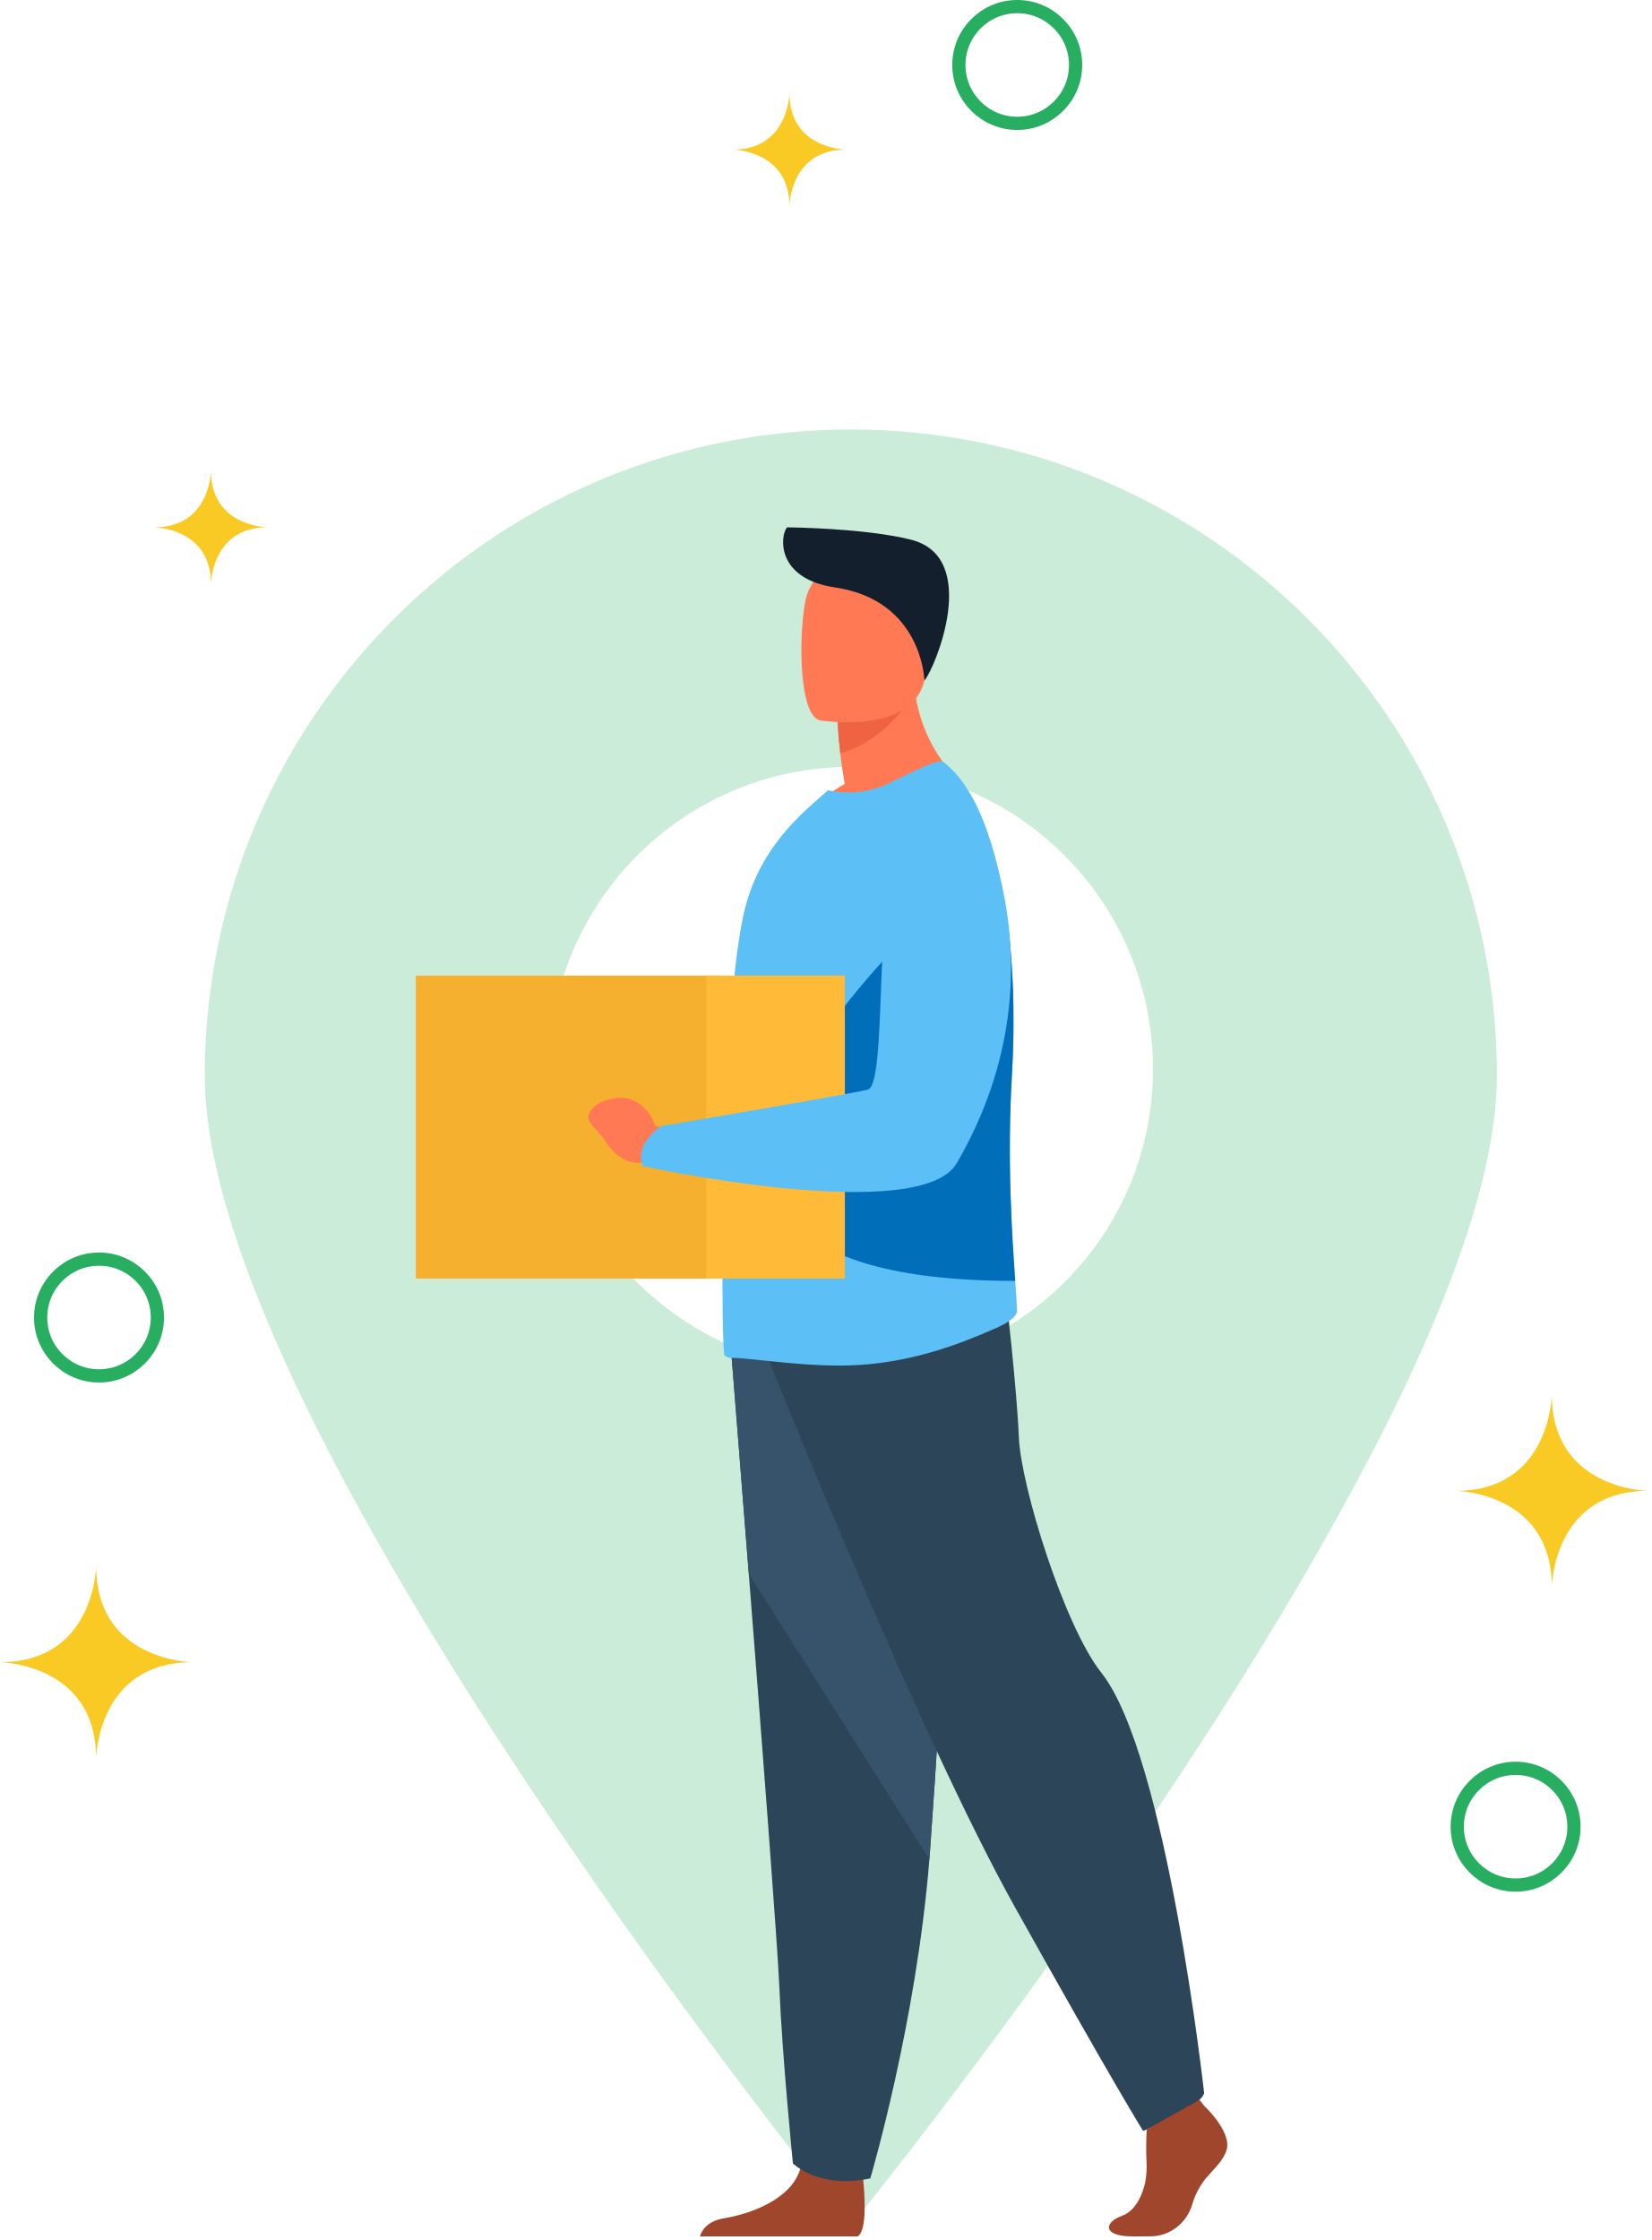
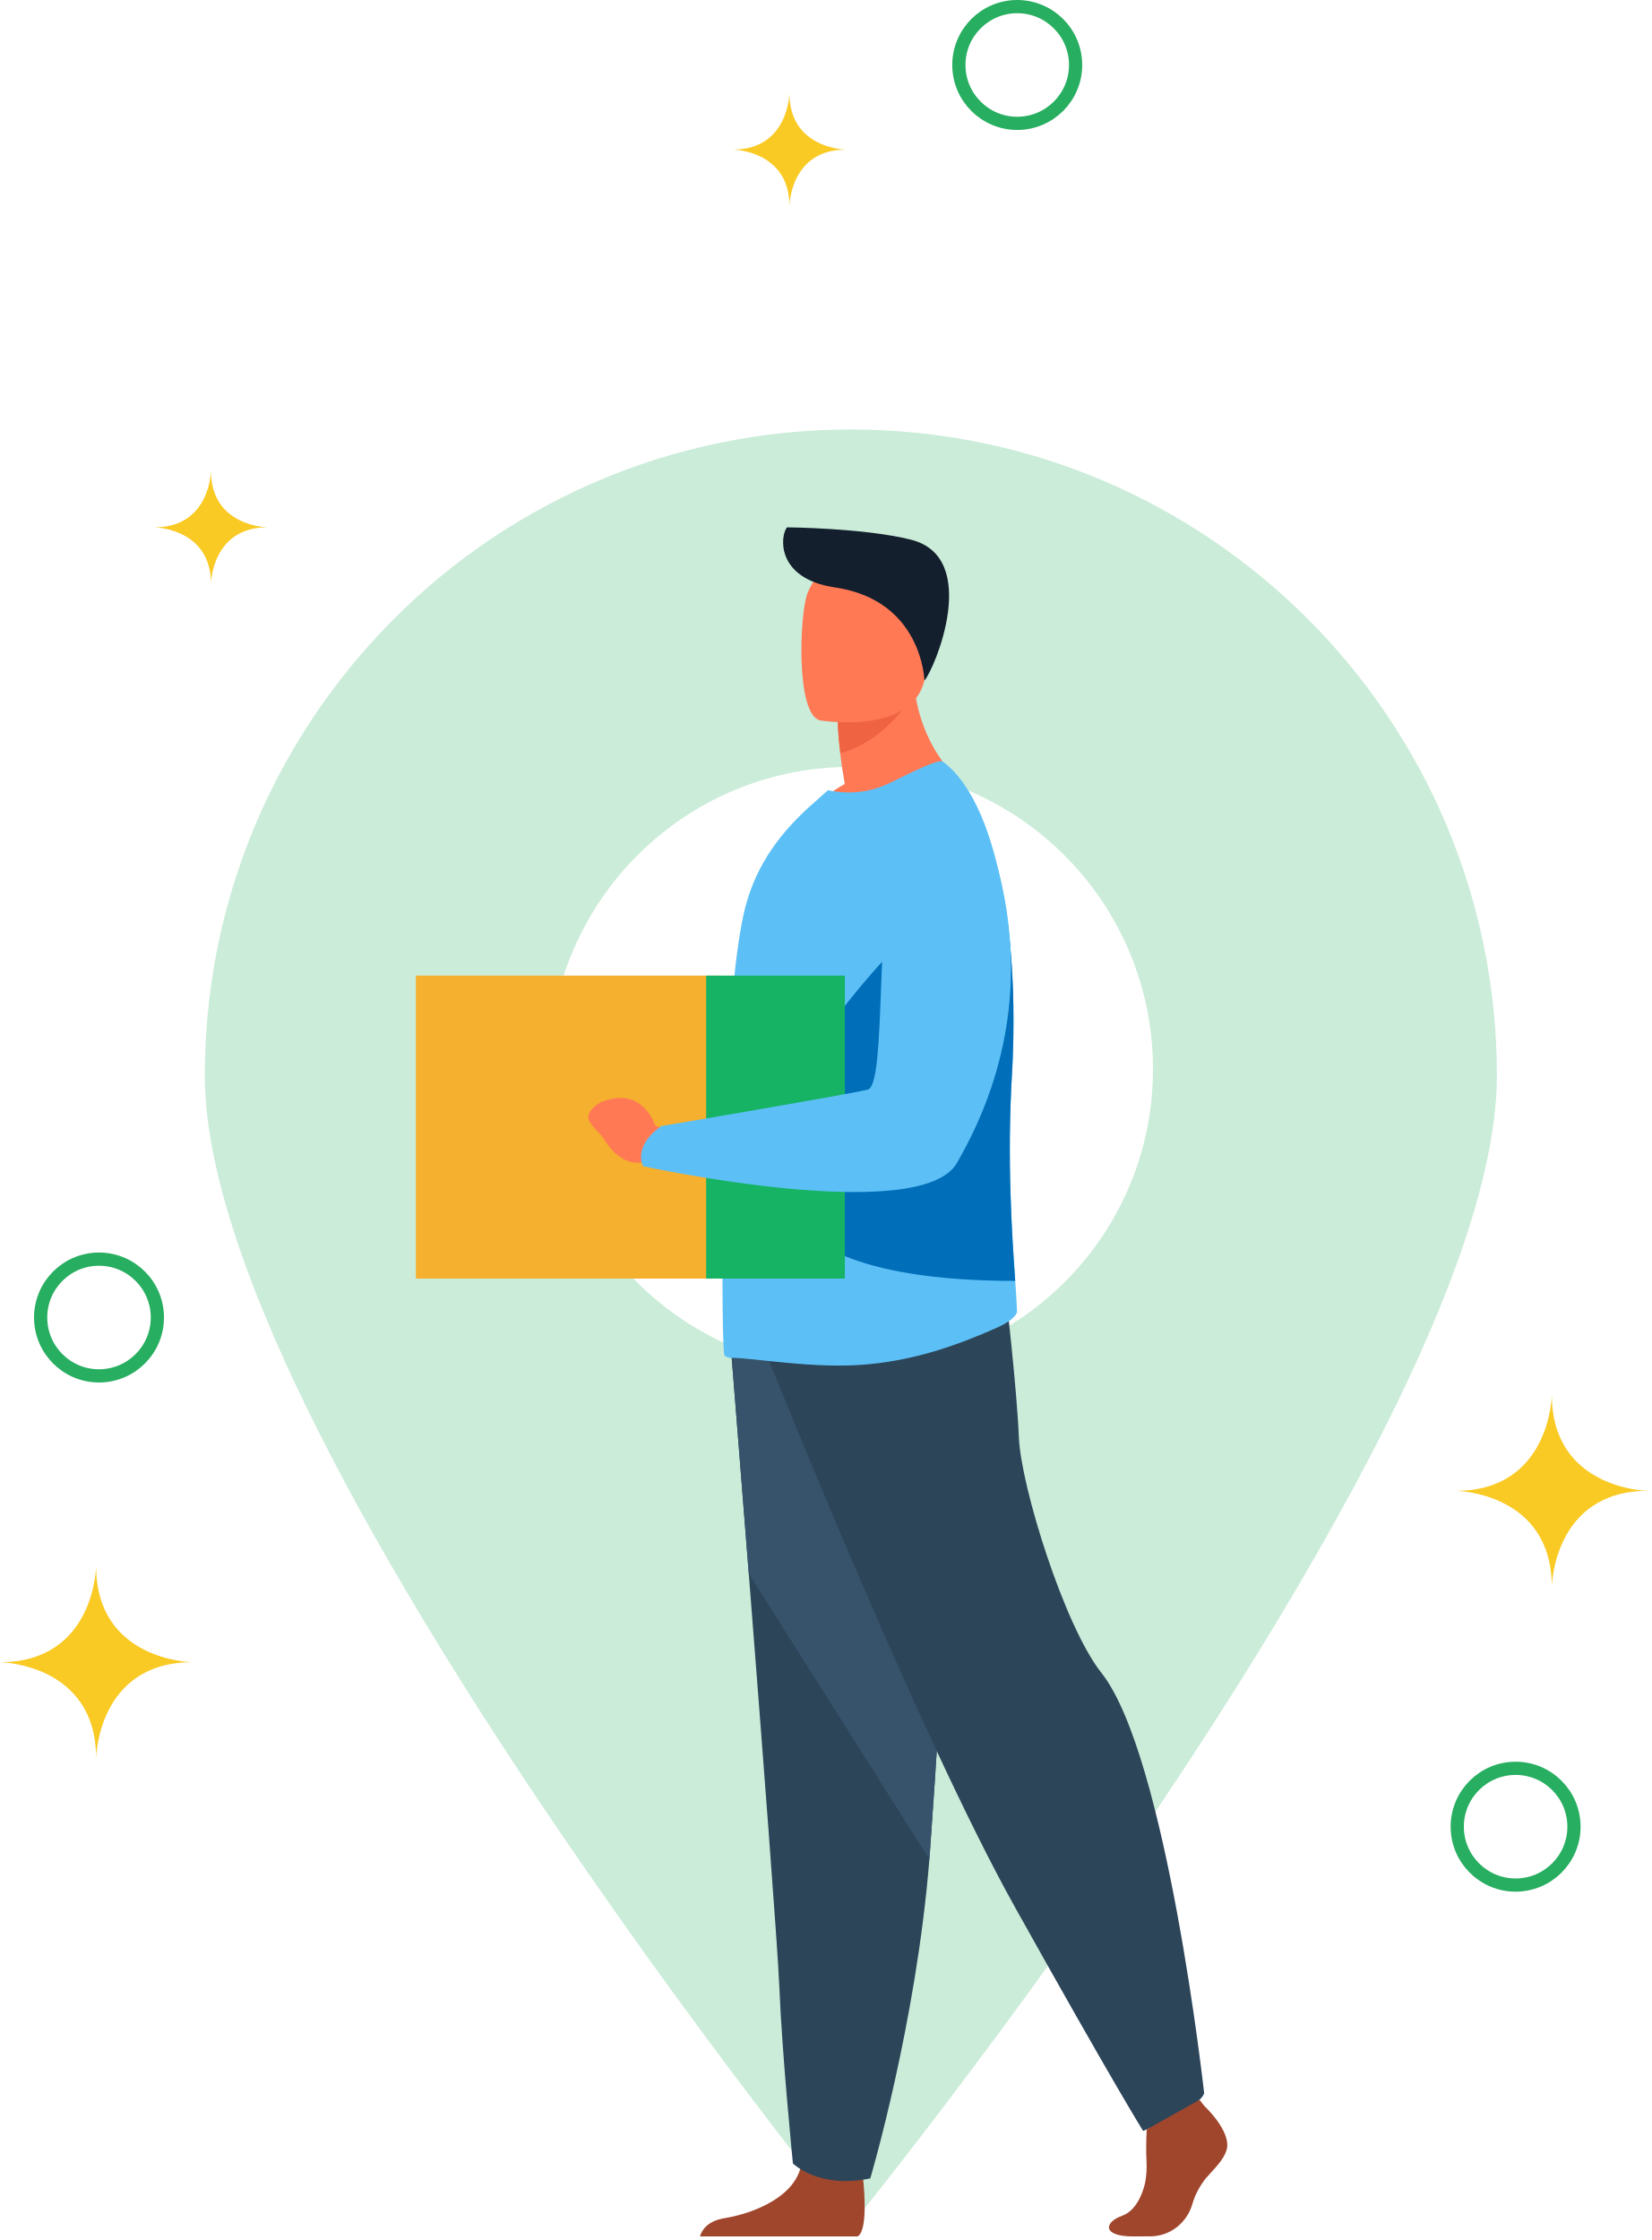
<svg xmlns="http://www.w3.org/2000/svg" width="250" height="339" viewBox="0 0 250 339" fill="none">
  <path d="M208.799 156.226C210.073 156.628 211.029 157.399 211.632 158.556C212.235 159.712 212.353 160.936 211.951 162.21C211.548 163.484 210.777 164.44 209.62 165.077C208.464 165.714 207.24 165.831 205.949 165.429C204.675 165.026 203.72 164.238 203.1 163.065C202.479 161.875 202.362 160.651 202.764 159.36C203.167 158.086 203.938 157.148 205.128 156.544C206.285 155.924 207.508 155.823 208.799 156.226Z" fill="#27AE60" />
  <path d="M238.236 276.45C238.236 281.328 234.28 285.284 229.402 285.284C224.524 285.284 220.568 281.328 220.568 276.45C220.568 271.572 224.524 267.616 229.402 267.616C234.28 267.616 238.236 271.572 238.236 276.45Z" stroke="#27AE60" stroke-width="2" stroke-miterlimit="10" />
  <path d="M162.803 9.834C162.803 14.712 158.846 18.668 153.968 18.668C149.09 18.668 145.134 14.712 145.134 9.834C145.134 4.956 149.09 1 153.968 1C158.846 1 162.803 4.956 162.803 9.834Z" stroke="#27AE60" stroke-width="2" stroke-miterlimit="10" />
  <path d="M23.82 199.391C23.82 204.269 19.864 208.225 14.986 208.225C10.108 208.225 6.152 204.269 6.152 199.391C6.152 194.513 10.108 190.557 14.986 190.557C19.864 190.557 23.82 194.513 23.82 199.391Z" stroke="#27AE60" stroke-width="2" stroke-miterlimit="10" />
  <path d="M14.55 266.107C14.55 266.107 14.735 251.557 29.101 251.557C29.101 251.557 14.55 251.373 14.55 237.007C14.55 237.007 14.366 251.557 0 251.557C0 251.557 14.55 251.741 14.55 266.107Z" fill="#F9CA24" />
  <path d="M234.884 240.175C234.884 240.175 235.068 225.625 249.434 225.625C249.434 225.625 234.884 225.44 234.884 211.074C234.884 211.074 234.699 225.625 220.334 225.625C220.317 225.608 234.884 225.792 234.884 240.175Z" fill="#F9CA24" />
  <path d="M119.488 31.19C119.488 31.19 119.588 22.641 128.037 22.641C128.037 22.641 119.488 22.541 119.488 14.092C119.488 14.092 119.387 22.641 110.938 22.641C110.955 22.641 119.488 22.759 119.488 31.19Z" fill="#F9CA24" />
  <path d="M31.934 88.352C31.934 88.352 32.035 79.803 40.483 79.803C40.483 79.803 31.934 79.703 31.934 71.254C31.934 71.254 31.833 79.803 23.385 79.803C23.385 79.82 31.934 79.92 31.934 88.352Z" fill="#F9CA24" />
  <path d="M128.786 65C105.459 65 83.987 73.187 67.147 86.861C45.058 104.856 31 132.2 31 162.786C31 216.778 128.786 336.806 128.786 336.806C128.786 336.806 173.198 282.278 202.086 230.219C216.143 205.041 226.569 180.398 226.569 162.79C226.569 108.799 182.774 65 128.786 65ZM128.786 207.427C103.531 207.427 83.059 187.037 83.059 161.782C83.059 155.601 84.293 149.73 86.536 144.325C93.412 127.718 109.708 116.058 128.786 116.058C154.042 116.058 174.514 136.526 174.514 161.782C174.514 183.642 159.222 201.793 138.751 206.271C135.584 207.043 132.185 207.427 128.786 207.427Z" fill="#CBECD9" />
  <path d="M129.806 338.458H105.947C106.194 337.601 107 336.131 109.638 335.702C113.321 335.104 119.701 332.965 121.124 328.258C121.168 328.106 121.209 327.951 121.246 327.792C122.376 322.76 130.593 329.333 130.593 329.333C130.593 329.333 130.615 329.536 130.652 329.88C130.844 331.716 131.324 337.612 129.806 338.458Z" fill="#A0462D" />
  <path d="M110.616 203.845C110.616 203.845 111.865 219.418 113.332 238.134C115.327 263.56 117.724 294.793 117.961 300.712C118.371 310.986 120.015 327.42 120.015 327.42C120.015 327.42 123.916 331.325 131.727 329.677C131.727 329.677 138.683 306.217 140.671 281.393C140.701 280.987 140.734 280.577 140.763 280.167C142.614 254.896 145.489 201.684 145.489 201.684L110.616 203.845Z" fill="#2D4559" />
  <path d="M110.616 203.845C110.616 203.845 111.865 219.417 113.332 238.134L140.671 281.397C140.701 280.99 140.734 280.58 140.763 280.17C142.614 254.9 145.489 201.688 145.489 201.688L110.616 203.845Z" fill="#36536B" />
  <path d="M116.313 205.693C116.313 205.693 138.809 262.09 153.602 288.59C168.395 315.095 173.017 322.491 173.017 322.491C173.017 322.491 181.492 319.1 182.261 316.791C182.261 316.791 176.604 265.625 166.699 253.152C161.102 246.103 154.526 224.956 154.219 217.559C153.913 210.163 152.217 195.525 152.217 195.525L116.313 205.693Z" fill="#2D4559" />
  <path d="M145.914 118.782C145.914 118.782 130.693 126.242 121.918 123.475C121.918 123.475 124.08 120.707 127.859 118.649C127.556 116.861 127.32 115.31 127.183 113.991C126.814 110.954 126.814 109.232 126.814 109.232L132.688 104.54L138.256 100.051C137.812 112.675 145.914 118.782 145.914 118.782Z" fill="#FF7955" />
  <path d="M153.935 198.414C153.968 199.36 151.977 200.439 151.101 200.845C144.588 203.749 138.514 205.774 131.628 206.446C123.492 207.289 113.875 205.434 110.569 205.5C110.233 205.5 109.926 205.364 109.656 205.127C109.42 204.957 109.25 195.001 109.42 182.48C109.42 181.974 109.42 181.468 109.453 180.961V180.791C109.52 175.896 109.69 170.768 109.926 165.637C110.399 154.365 111.275 143.495 112.76 137.488C114.548 130.402 118.597 125.71 122.277 122.3L125.314 119.599C128.351 120.209 131.557 120.039 134.764 118.454C138.274 116.732 142.116 114.8 142.722 115.273C147.311 118.683 150.359 126.419 152.01 136.206C152.956 141.844 153.429 148.154 153.396 154.767C153.396 157.198 153.329 159.696 153.193 162.16C152.383 175.527 153.193 187.135 153.665 193.852C153.802 195.813 153.902 197.332 153.935 198.414Z" fill="#5CC0F7" />
  <path d="M153.665 193.855C79.919 193.756 140.066 138.877 140.066 138.877L152.014 136.21C152.96 141.848 153.433 148.158 153.399 154.771C153.399 157.202 153.333 159.699 153.196 162.164C152.383 175.53 153.192 187.139 153.665 193.855Z" fill="#016EB9" />
  <path d="M62.945 193.5H108.798V147.648H62.945L62.945 193.5Z" fill="#F4B02E" />
-   <path d="M106.888 193.5H127.88V147.648H106.888V193.5Z" fill="#FFBB38" />
+   <path d="M106.888 193.5H127.88V147.648H106.888V193.5Z" fill="#16B364" />
  <path d="M101.909 171.248L99.178 170.373C99.178 170.373 97.269 164.051 90.811 166.881C90.811 166.881 88.187 168.271 89.344 169.918C90.496 171.562 90.286 170.698 91.867 173.066C93.445 175.434 95.942 176.561 97.933 175.663L100.202 175.73L101.909 171.248Z" fill="#FF7955" />
  <path d="M145.918 118.768C145.918 118.768 162.618 145.328 144.828 176.018C139.276 185.598 97.332 176.495 97.332 176.495C97.332 176.495 95.695 173.543 100.073 170.428C100.073 170.428 128 165.703 131.329 164.909C134.281 164.207 132.311 137.063 135.688 129.19C139.061 121.313 145.918 118.768 145.918 118.768Z" fill="#5CC0F7" />
  <path d="M138.355 104.88C138.355 104.88 134.509 112.003 127.183 113.991C126.813 110.954 126.813 109.233 126.813 109.233L132.688 104.541L138.355 104.88Z" fill="#EF6343" />
  <path d="M124.135 109.025C124.135 109.025 138.655 111.438 140.018 102.372C141.381 93.305 144.174 87.512 134.96 85.587C125.746 83.662 123.422 86.851 122.229 89.766C121.039 92.684 120.393 108.165 124.135 109.025Z" fill="#FF7955" />
  <path d="M139.922 103C139.922 103 139.63 90.856 126.4 88.905C117.338 87.572 118.091 81.006 119.129 79.806C119.129 79.806 130.841 79.902 137.883 81.675C148.523 84.357 141.496 101.193 139.922 103Z" fill="#131F2D" />
  <path d="M182.265 318.693L181.563 317.788L173.564 322.27C173.49 323.799 173.449 325.569 173.534 327.117C173.593 328.166 173.531 329.241 173.342 330.257C173.176 331.051 172.33 334.436 169.851 335.326C167.039 336.335 166.814 338.496 171.613 338.459C172.474 338.452 173.316 338.448 174.118 338.448C177.111 338.44 179.671 336.401 180.487 333.523C180.809 332.389 181.404 331.118 182.431 329.762C183.691 328.288 185.176 326.987 185.656 325.373C186.476 322.595 182.265 318.693 182.265 318.693Z" fill="#A0462D" />
</svg>
